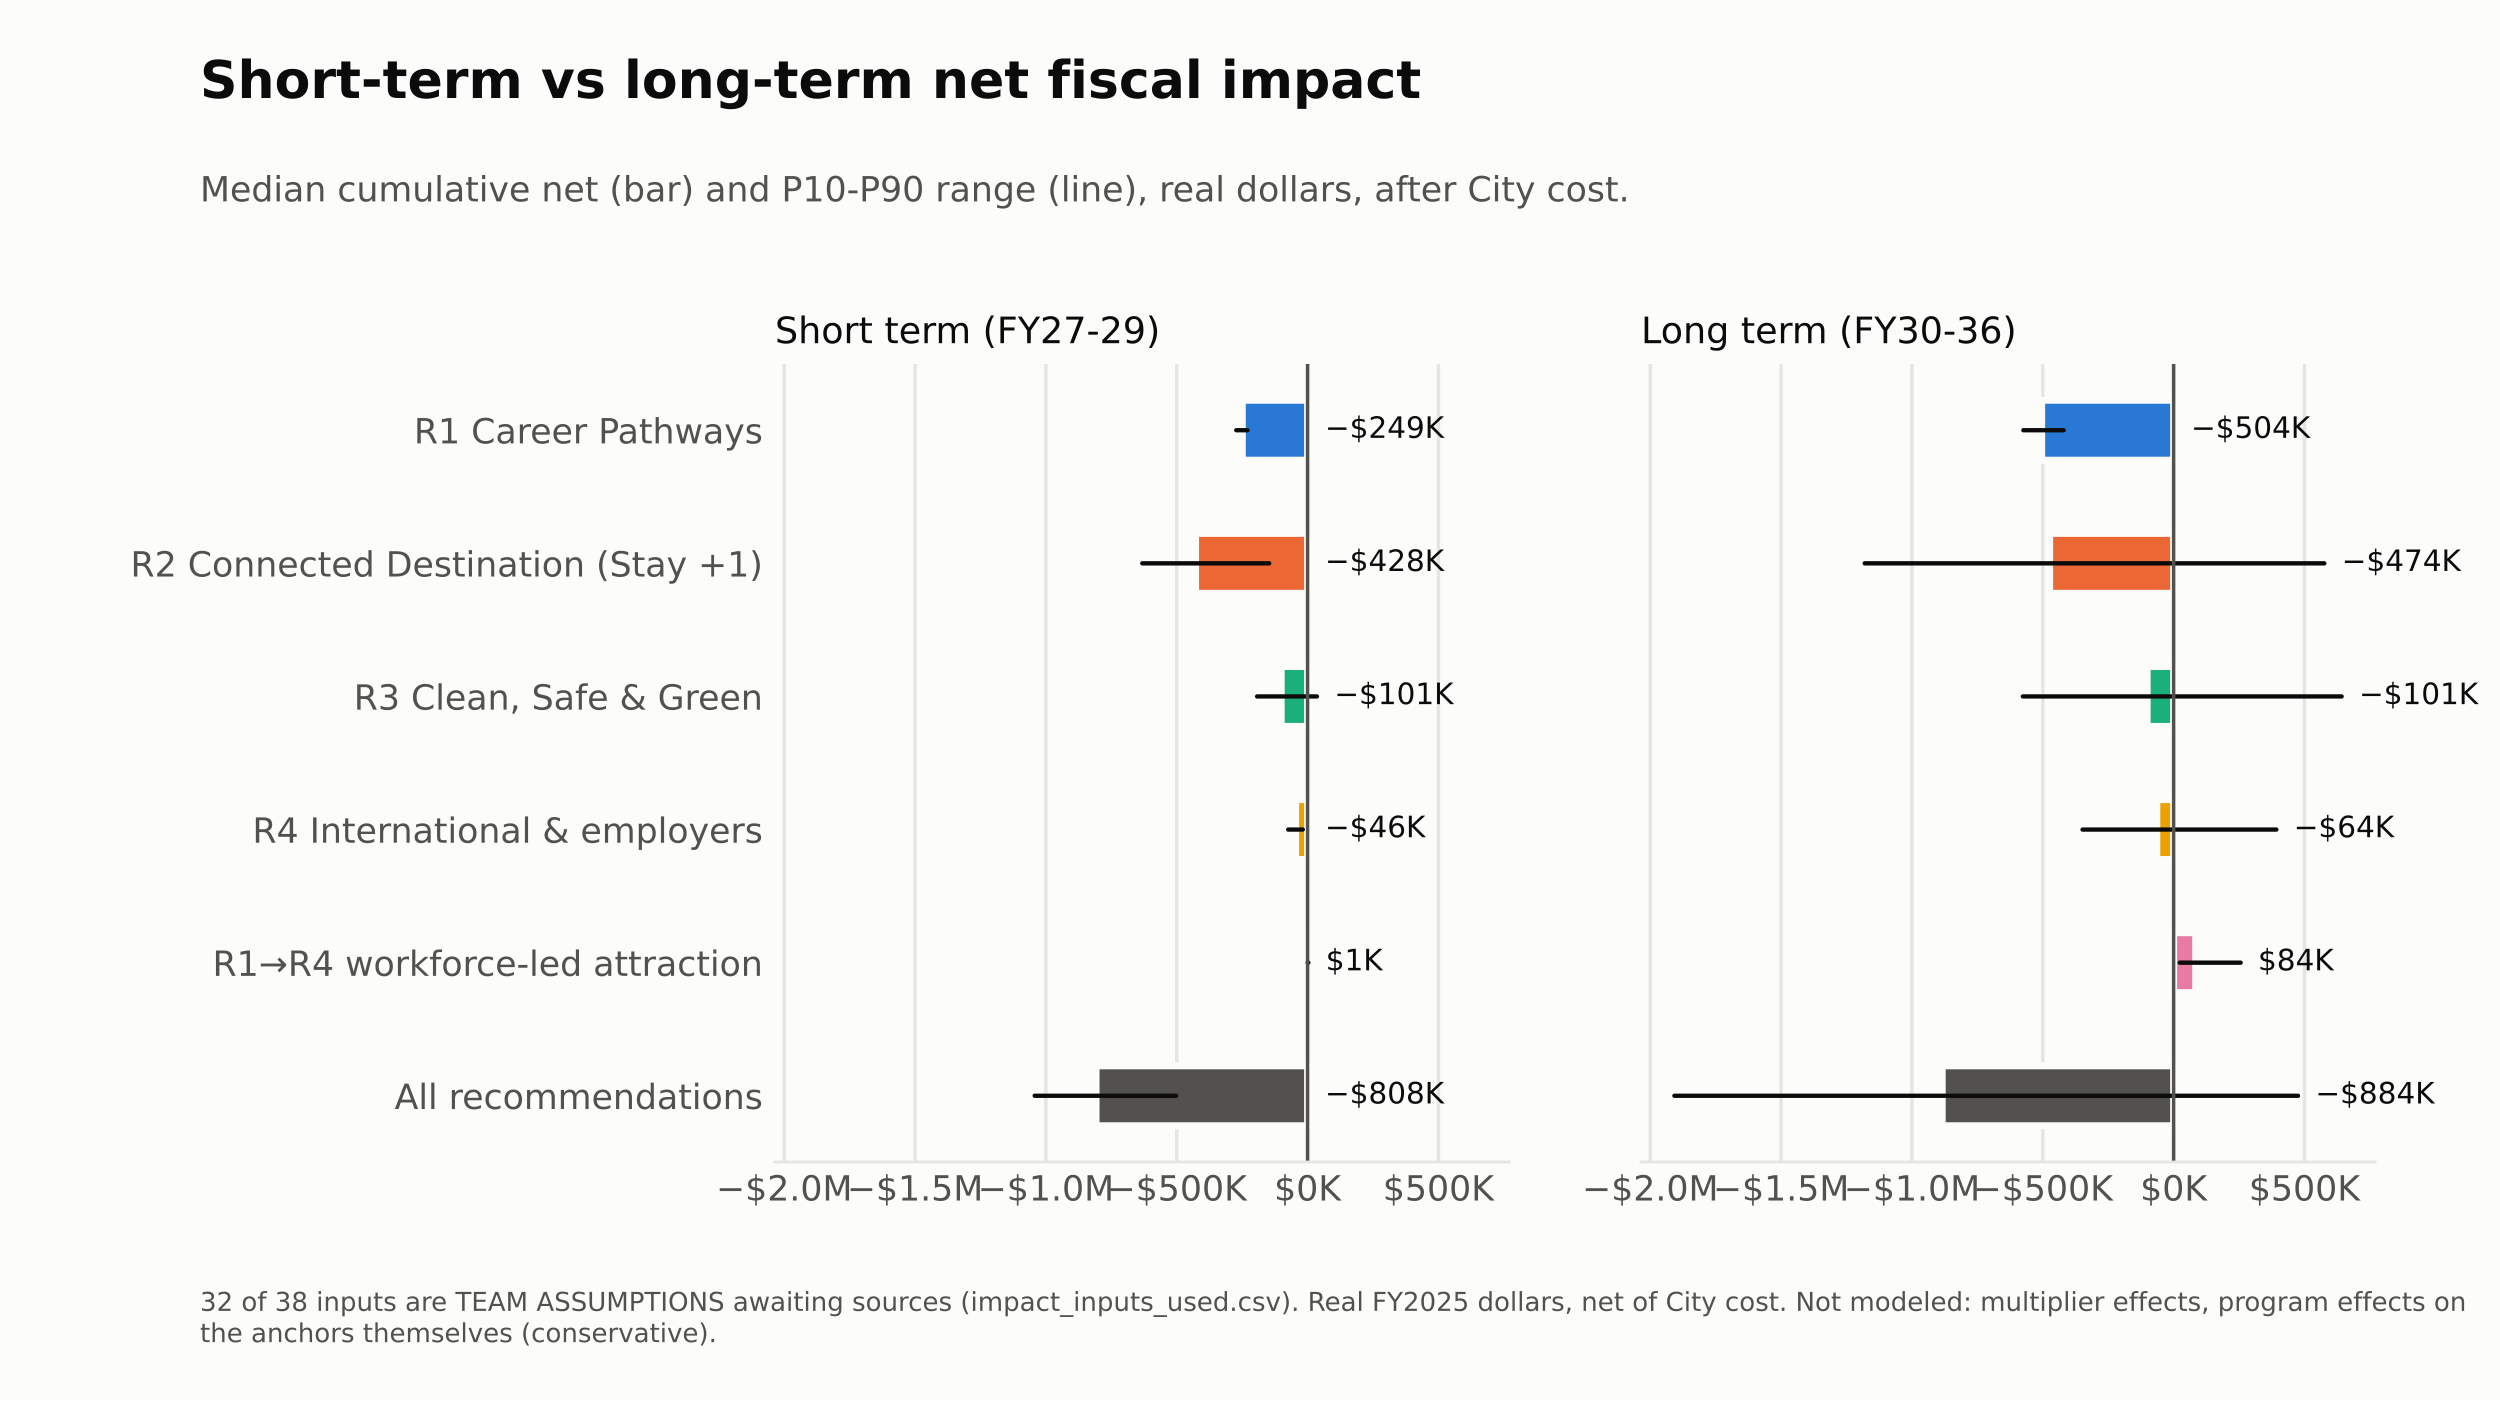
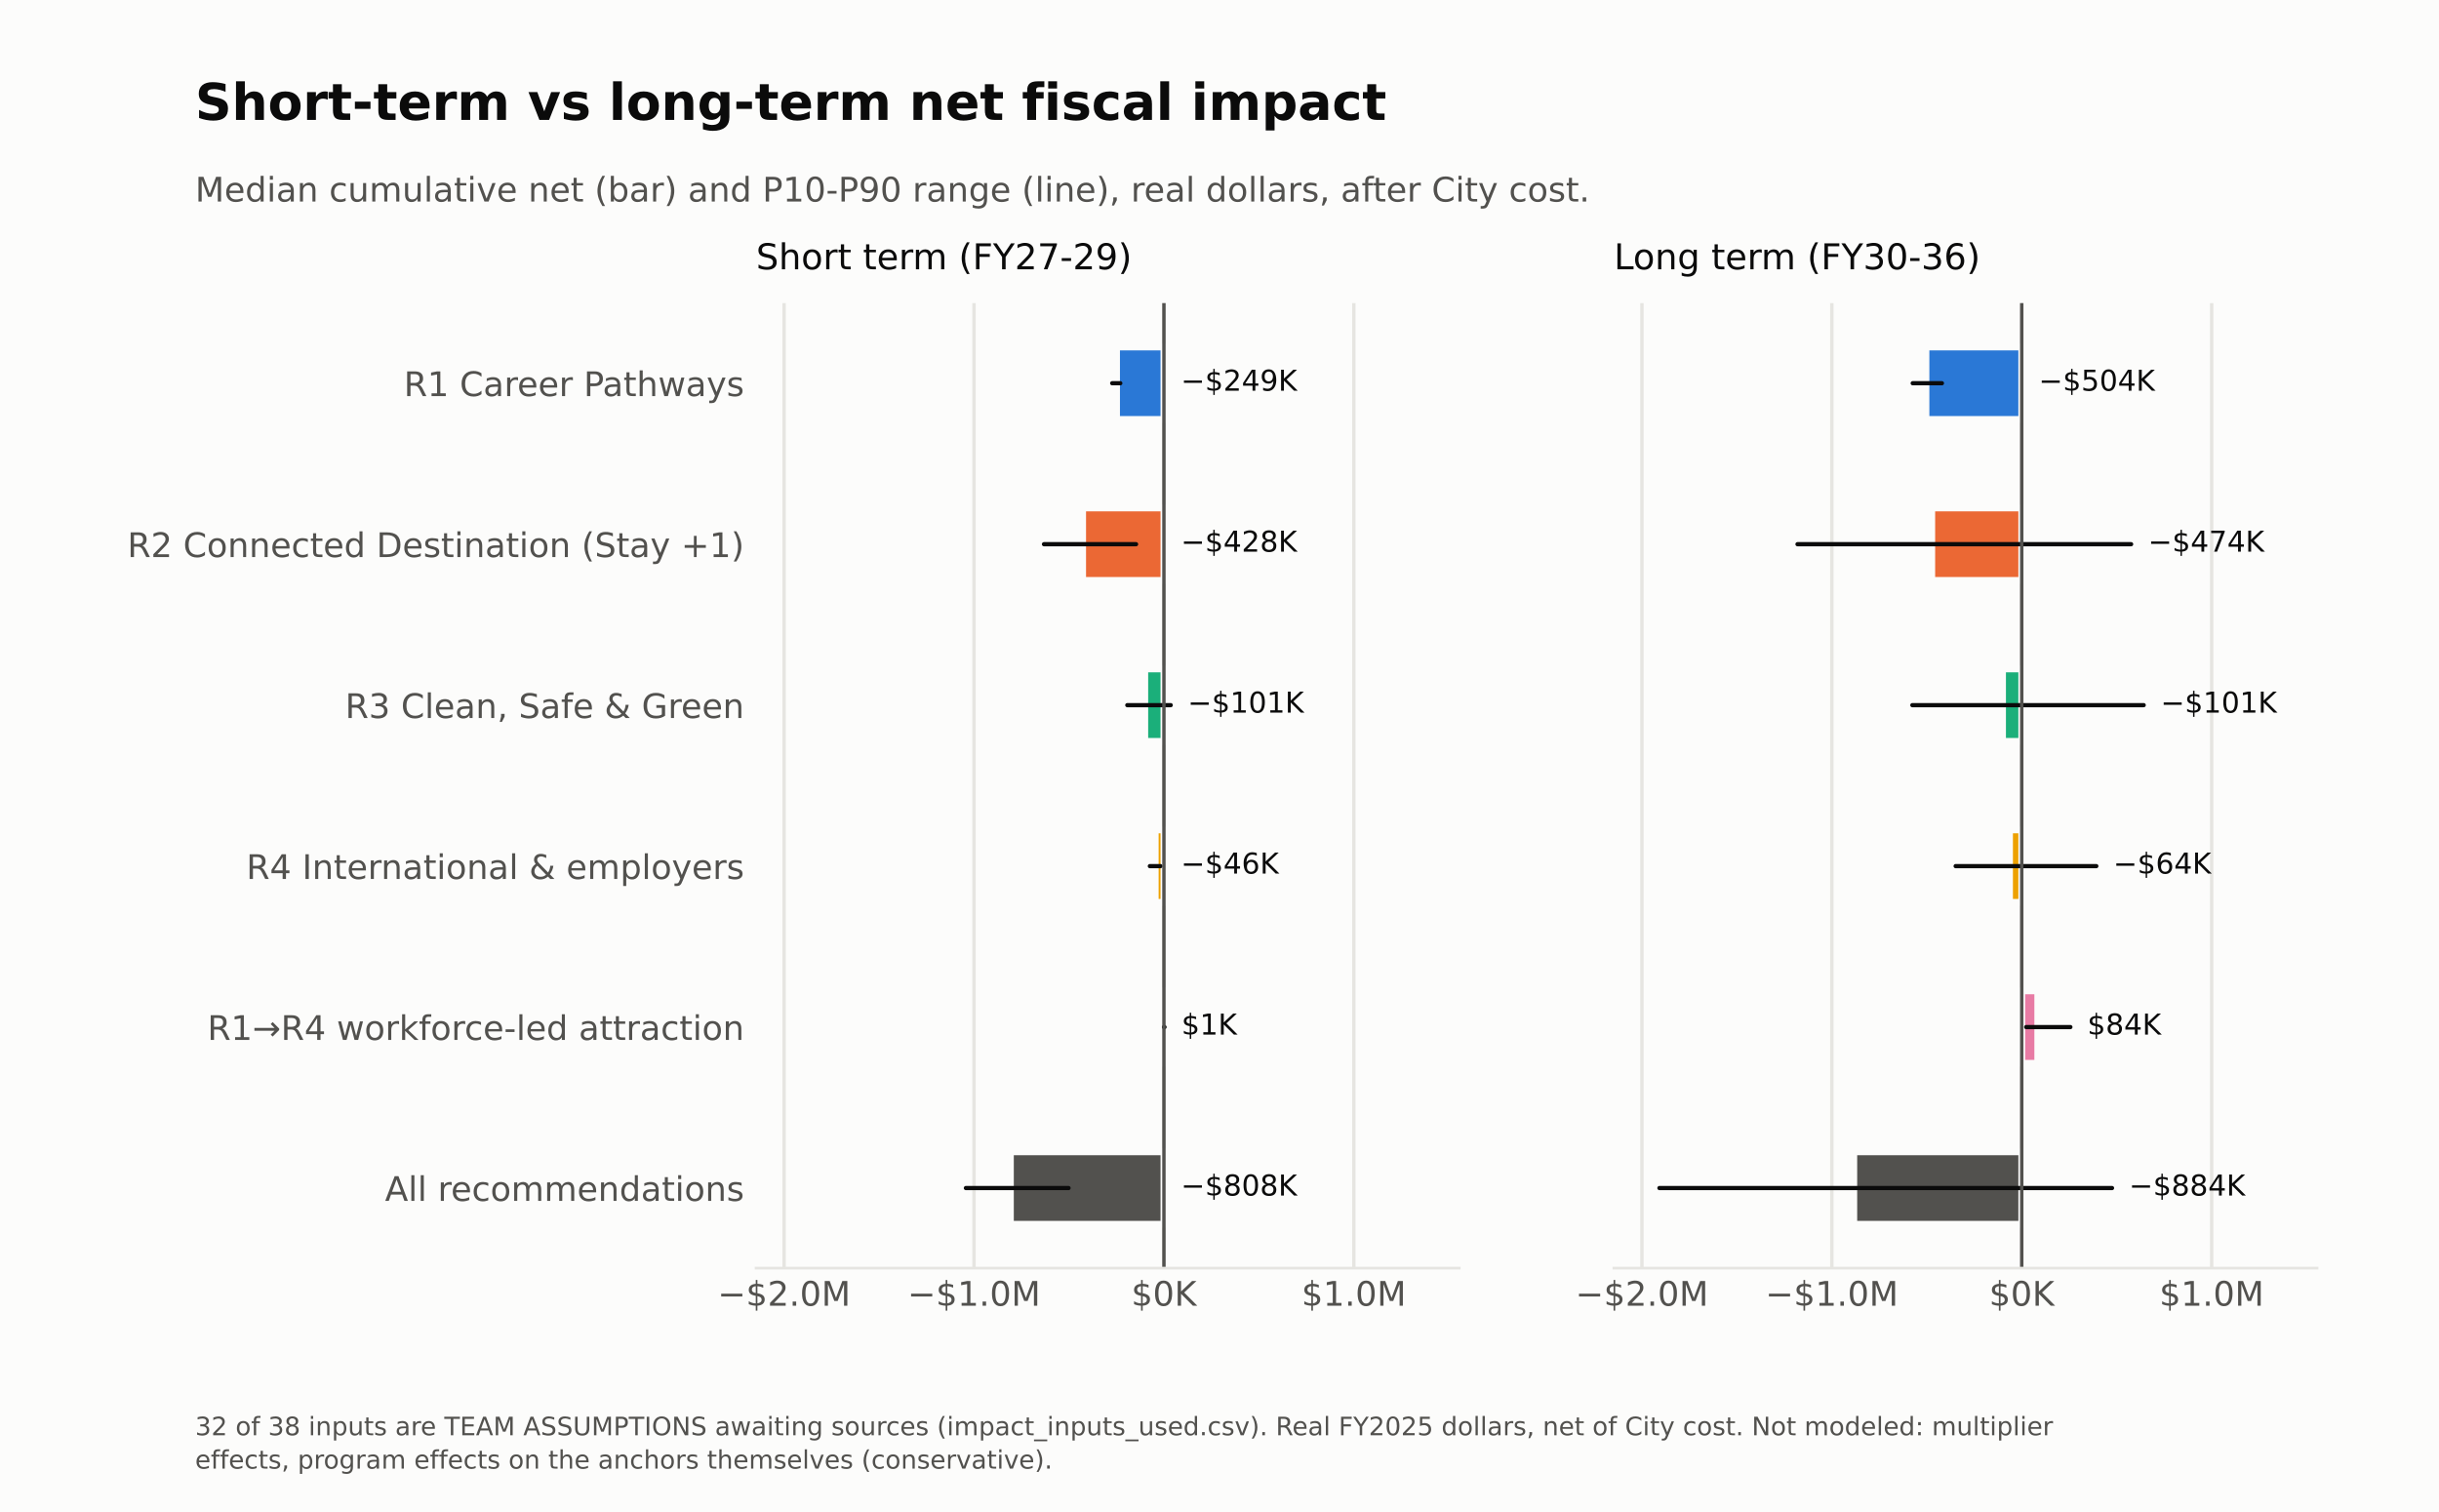
- <svg xmlns="http://www.w3.org/2000/svg" width="720pt" height="403.2pt" viewBox="0 0 720 403.2" version="1.1">
+ <svg xmlns="http://www.w3.org/2000/svg" width="720pt" height="446.4pt" viewBox="0 0 720 446.4" version="1.1">
  <defs>
    <style type="text/css">*{stroke-linejoin: round; stroke-linecap: butt}</style>
  </defs>
  <g id="figure_1">
    <g id="patch_1">
-       <path d="M 0 403.2 L 720 403.2 L 720 0 L 0 0 z " style="fill: #fcfcfb" />
+       <path d="M 0 446.4  L 720 446.4  L 720 0  L 0 0  z " style="fill: #fcfcfb" />
    </g>
    <g id="axes_1">
      <g id="patch_2">
-         <path d="M 223.2 334.656 L 434.576 334.656 L 434.576 104.832 L 223.2 104.832 z " style="fill: #fcfcfb" />
+         <path d="M 223.2 374.4  L 430.768 374.4  L 430.768 89.5  L 223.2 89.5  z " style="fill: #fcfcfb" />
      </g>
      <g id="matplotlib.axis_1">
        <g id="xtick_1">
          <g id="line2d_1">
-             <path d="M 225.858 334.656 L 225.858 104.832 " clip-path="url(#p3317be97ce)" style="fill: none; stroke: #e6e5e1; stroke-linecap: square" />
+             <path d="M 231.467 374.4  L 231.467 89.5  " clip-path="url(#p4c63c7de46)" style="fill: none; stroke: #e6e5e1; stroke-linecap: square" />
          </g>
          <g id="line2d_2" />
          <g id="text_1">
-             <text style="font-size: 10px; font-family: 'DejaVu Sans', 'Bitstream Vera Sans', 'Computer Modern Sans Serif', 'Lucida Grande', 'Verdana', 'Geneva', 'Lucid', 'Arial', 'Helvetica', 'Avant Garde', sans-serif; text-anchor: middle; fill: #52514e" x="225.858" y="345.754" transform="rotate(-0 225.858 345.7544)">−$2.0M</text>
+             <text style="font-size: 10px; font-family: 'DejaVu Sans', 'Bitstream Vera Sans', 'Computer Modern Sans Serif', 'Lucida Grande', 'Verdana', 'Geneva', 'Lucid', 'Arial', 'Helvetica', 'Avant Garde', sans-serif; text-anchor: middle; fill: #52514e" x="231.467" y="385.498" transform="rotate(-0 231.4673 385.4984)">−$2.0M</text>
          </g>
        </g>
        <g id="xtick_2">
          <g id="line2d_3">
-             <path d="M 263.539 334.656 L 263.539 104.832 " clip-path="url(#p3317be97ce)" style="fill: none; stroke: #e6e5e1; stroke-linecap: square" />
+             <path d="M 287.531 374.4  L 287.531 89.5  " clip-path="url(#p4c63c7de46)" style="fill: none; stroke: #e6e5e1; stroke-linecap: square" />
          </g>
          <g id="line2d_4" />
          <g id="text_2">
-             <text style="font-size: 10px; font-family: 'DejaVu Sans', 'Bitstream Vera Sans', 'Computer Modern Sans Serif', 'Lucida Grande', 'Verdana', 'Geneva', 'Lucid', 'Arial', 'Helvetica', 'Avant Garde', sans-serif; text-anchor: middle; fill: #52514e" x="263.539" y="345.754" transform="rotate(-0 263.539 345.7544)">−$1.5M</text>
+             <text style="font-size: 10px; font-family: 'DejaVu Sans', 'Bitstream Vera Sans', 'Computer Modern Sans Serif', 'Lucida Grande', 'Verdana', 'Geneva', 'Lucid', 'Arial', 'Helvetica', 'Avant Garde', sans-serif; text-anchor: middle; fill: #52514e" x="287.531" y="385.498" transform="rotate(-0 287.531 385.4984)">−$1.0M</text>
          </g>
        </g>
        <g id="xtick_3">
          <g id="line2d_5">
-             <path d="M 301.22 334.656 L 301.22 104.832 " clip-path="url(#p3317be97ce)" style="fill: none; stroke: #e6e5e1; stroke-linecap: square" />
+             <path d="M 343.595 374.4  L 343.595 89.5  " clip-path="url(#p4c63c7de46)" style="fill: none; stroke: #e6e5e1; stroke-linecap: square" />
          </g>
          <g id="line2d_6" />
          <g id="text_3">
-             <text style="font-size: 10px; font-family: 'DejaVu Sans', 'Bitstream Vera Sans', 'Computer Modern Sans Serif', 'Lucida Grande', 'Verdana', 'Geneva', 'Lucid', 'Arial', 'Helvetica', 'Avant Garde', sans-serif; text-anchor: middle; fill: #52514e" x="301.22" y="345.754" transform="rotate(-0 301.22 345.7544)">−$1.0M</text>
+             <text style="font-size: 10px; font-family: 'DejaVu Sans', 'Bitstream Vera Sans', 'Computer Modern Sans Serif', 'Lucida Grande', 'Verdana', 'Geneva', 'Lucid', 'Arial', 'Helvetica', 'Avant Garde', sans-serif; text-anchor: middle; fill: #52514e" x="343.595" y="385.498" transform="rotate(-0 343.5947 385.4984)">$0K</text>
          </g>
        </g>
        <g id="xtick_4">
          <g id="line2d_7">
-             <path d="M 338.901 334.656 L 338.901 104.832 " clip-path="url(#p3317be97ce)" style="fill: none; stroke: #e6e5e1; stroke-linecap: square" />
+             <path d="M 399.658 374.4  L 399.658 89.5  " clip-path="url(#p4c63c7de46)" style="fill: none; stroke: #e6e5e1; stroke-linecap: square" />
          </g>
          <g id="line2d_8" />
          <g id="text_4">
-             <text style="font-size: 10px; font-family: 'DejaVu Sans', 'Bitstream Vera Sans', 'Computer Modern Sans Serif', 'Lucida Grande', 'Verdana', 'Geneva', 'Lucid', 'Arial', 'Helvetica', 'Avant Garde', sans-serif; text-anchor: middle; fill: #52514e" x="338.901" y="345.754" transform="rotate(-0 338.9009 345.7544)">−$500K</text>
-           </g>
-         </g>
-         <g id="xtick_5">
-           <g id="line2d_9">
-             <path d="M 376.582 334.656 L 376.582 104.832 " clip-path="url(#p3317be97ce)" style="fill: none; stroke: #e6e5e1; stroke-linecap: square" />
-           </g>
-           <g id="line2d_10" />
-           <g id="text_5">
-             <text style="font-size: 10px; font-family: 'DejaVu Sans', 'Bitstream Vera Sans', 'Computer Modern Sans Serif', 'Lucida Grande', 'Verdana', 'Geneva', 'Lucid', 'Arial', 'Helvetica', 'Avant Garde', sans-serif; text-anchor: middle; fill: #52514e" x="376.582" y="345.754" transform="rotate(-0 376.5819 345.7544)">$0K</text>
-           </g>
-         </g>
-         <g id="xtick_6">
-           <g id="line2d_11">
-             <path d="M 414.263 334.656 L 414.263 104.832 " clip-path="url(#p3317be97ce)" style="fill: none; stroke: #e6e5e1; stroke-linecap: square" />
-           </g>
-           <g id="line2d_12" />
-           <g id="text_6">
-             <text style="font-size: 10px; font-family: 'DejaVu Sans', 'Bitstream Vera Sans', 'Computer Modern Sans Serif', 'Lucida Grande', 'Verdana', 'Geneva', 'Lucid', 'Arial', 'Helvetica', 'Avant Garde', sans-serif; text-anchor: middle; fill: #52514e" x="414.263" y="345.754" transform="rotate(-0 414.2628 345.7544)">$500K</text>
+             <text style="font-size: 10px; font-family: 'DejaVu Sans', 'Bitstream Vera Sans', 'Computer Modern Sans Serif', 'Lucida Grande', 'Verdana', 'Geneva', 'Lucid', 'Arial', 'Helvetica', 'Avant Garde', sans-serif; text-anchor: middle; fill: #52514e" x="399.658" y="385.498" transform="rotate(-0 399.6583 385.4984)">$1.0M</text>
          </g>
        </g>
      </g>
      <g id="matplotlib.axis_2">
        <g id="ytick_1">
+           <g id="line2d_9" />
+           <g id="text_5">
+             <text style="font-size: 10px; font-family: 'DejaVu Sans', 'Bitstream Vera Sans', 'Computer Modern Sans Serif', 'Lucida Grande', 'Verdana', 'Geneva', 'Lucid', 'Arial', 'Helvetica', 'Avant Garde', sans-serif; text-anchor: end; fill: #52514e" x="219.7" y="116.942" transform="rotate(-0 219.7 116.9419)">R1 Career Pathways</text>
+           </g>
+         </g>
+         <g id="ytick_2">
+           <g id="line2d_10" />
+           <g id="text_6">
+             <text style="font-size: 10px; font-family: 'DejaVu Sans', 'Bitstream Vera Sans', 'Computer Modern Sans Serif', 'Lucida Grande', 'Verdana', 'Geneva', 'Lucid', 'Arial', 'Helvetica', 'Avant Garde', sans-serif; text-anchor: end; fill: #52514e" x="219.7" y="164.465" transform="rotate(-0 219.7 164.4648)">R2 Connected Destination (Stay +1)</text>
+           </g>
+         </g>
+         <g id="ytick_3">
+           <g id="line2d_11" />
+           <g id="text_7">
+             <text style="font-size: 10px; font-family: 'DejaVu Sans', 'Bitstream Vera Sans', 'Computer Modern Sans Serif', 'Lucida Grande', 'Verdana', 'Geneva', 'Lucid', 'Arial', 'Helvetica', 'Avant Garde', sans-serif; text-anchor: end; fill: #52514e" x="219.7" y="211.988" transform="rotate(-0 219.7 211.9878)">R3 Clean, Safe &amp; Green</text>
+           </g>
+         </g>
+         <g id="ytick_4">
+           <g id="line2d_12" />
+           <g id="text_8">
+             <text style="font-size: 10px; font-family: 'DejaVu Sans', 'Bitstream Vera Sans', 'Computer Modern Sans Serif', 'Lucida Grande', 'Verdana', 'Geneva', 'Lucid', 'Arial', 'Helvetica', 'Avant Garde', sans-serif; text-anchor: end; fill: #52514e" x="219.7" y="259.511" transform="rotate(-0 219.7 259.5107)">R4 International &amp; employers</text>
+           </g>
+         </g>
+         <g id="ytick_5">
          <g id="line2d_13" />
-           <g id="text_7">
-             <text style="font-size: 10px; font-family: 'DejaVu Sans', 'Bitstream Vera Sans', 'Computer Modern Sans Serif', 'Lucida Grande', 'Verdana', 'Geneva', 'Lucid', 'Arial', 'Helvetica', 'Avant Garde', sans-serif; text-anchor: end; fill: #52514e" x="219.7" y="127.703" transform="rotate(-0 219.7 127.7034)">R1 Career Pathways</text>
-           </g>
-         </g>
-         <g id="ytick_2">
+           <g id="text_9">
+             <text style="font-size: 10px; font-family: 'DejaVu Sans', 'Bitstream Vera Sans', 'Computer Modern Sans Serif', 'Lucida Grande', 'Verdana', 'Geneva', 'Lucid', 'Arial', 'Helvetica', 'Avant Garde', sans-serif; text-anchor: end; fill: #52514e" x="219.7" y="307.034" transform="rotate(-0 219.7 307.0336)">R1→R4 workforce-led attraction</text>
+           </g>
+         </g>
+         <g id="ytick_6">
          <g id="line2d_14" />
-           <g id="text_8">
-             <text style="font-size: 10px; font-family: 'DejaVu Sans', 'Bitstream Vera Sans', 'Computer Modern Sans Serif', 'Lucida Grande', 'Verdana', 'Geneva', 'Lucid', 'Arial', 'Helvetica', 'Avant Garde', sans-serif; text-anchor: end; fill: #52514e" x="219.7" y="166.039" transform="rotate(-0 219.7 166.0393)">R2 Connected Destination (Stay +1)</text>
-           </g>
-         </g>
-         <g id="ytick_3">
-           <g id="line2d_15" />
-           <g id="text_9">
-             <text style="font-size: 10px; font-family: 'DejaVu Sans', 'Bitstream Vera Sans', 'Computer Modern Sans Serif', 'Lucida Grande', 'Verdana', 'Geneva', 'Lucid', 'Arial', 'Helvetica', 'Avant Garde', sans-serif; text-anchor: end; fill: #52514e" x="219.7" y="204.375" transform="rotate(-0 219.7 204.3752)">R3 Clean, Safe &amp; Green</text>
-           </g>
-         </g>
-         <g id="ytick_4">
-           <g id="line2d_16" />
          <g id="text_10">
-             <text style="font-size: 10px; font-family: 'DejaVu Sans', 'Bitstream Vera Sans', 'Computer Modern Sans Serif', 'Lucida Grande', 'Verdana', 'Geneva', 'Lucid', 'Arial', 'Helvetica', 'Avant Garde', sans-serif; text-anchor: end; fill: #52514e" x="219.7" y="242.711" transform="rotate(-0 219.7 242.7112)">R4 International &amp; employers</text>
-           </g>
-         </g>
-         <g id="ytick_5">
-           <g id="line2d_17" />
-           <g id="text_11">
-             <text style="font-size: 10px; font-family: 'DejaVu Sans', 'Bitstream Vera Sans', 'Computer Modern Sans Serif', 'Lucida Grande', 'Verdana', 'Geneva', 'Lucid', 'Arial', 'Helvetica', 'Avant Garde', sans-serif; text-anchor: end; fill: #52514e" x="219.7" y="281.047" transform="rotate(-0 219.7 281.0471)">R1→R4 workforce-led attraction</text>
-           </g>
-         </g>
-         <g id="ytick_6">
-           <g id="line2d_18" />
-           <g id="text_12">
-             <text style="font-size: 10px; font-family: 'DejaVu Sans', 'Bitstream Vera Sans', 'Computer Modern Sans Serif', 'Lucida Grande', 'Verdana', 'Geneva', 'Lucid', 'Arial', 'Helvetica', 'Avant Garde', sans-serif; text-anchor: end; fill: #52514e" x="219.7" y="319.383" transform="rotate(-0 219.7 319.3831)">All recommendations</text>
+             <text style="font-size: 10px; font-family: 'DejaVu Sans', 'Bitstream Vera Sans', 'Computer Modern Sans Serif', 'Lucida Grande', 'Verdana', 'Geneva', 'Lucid', 'Arial', 'Helvetica', 'Avant Garde', sans-serif; text-anchor: end; fill: #52514e" x="219.7" y="354.557" transform="rotate(-0 219.7 354.5566)">All recommendations</text>
          </g>
        </g>
      </g>
      <g id="patch_3">
-         <path d="M 376.582 132.53 L 357.785 132.53 L 357.785 115.279 L 376.582 115.279 z " clip-path="url(#p3317be97ce)" style="fill: #2a78d6; stroke: #fcfcfb; stroke-width: 2; stroke-linejoin: miter" />
+         <path d="M 343.595 123.835  L 329.612 123.835  L 329.612 102.45  L 343.595 102.45  z " clip-path="url(#p4c63c7de46)" style="fill: #2a78d6; stroke: #fcfcfb; stroke-width: 2; stroke-linejoin: miter" />
      </g>
      <g id="patch_4">
-         <path d="M 376.582 170.866 L 344.328 170.866 L 344.328 153.614 L 376.582 153.614 z " clip-path="url(#p3317be97ce)" style="fill: #eb6834; stroke: #fcfcfb; stroke-width: 2; stroke-linejoin: miter" />
+         <path d="M 343.595 171.358  L 319.6 171.358  L 319.6 149.973  L 343.595 149.973  z " clip-path="url(#p4c63c7de46)" style="fill: #eb6834; stroke: #fcfcfb; stroke-width: 2; stroke-linejoin: miter" />
      </g>
      <g id="patch_5">
-         <path d="M 376.582 209.202 L 368.985 209.202 L 368.985 191.95 L 376.582 191.95 z " clip-path="url(#p3317be97ce)" style="fill: #1baf7a; stroke: #fcfcfb; stroke-width: 2; stroke-linejoin: miter" />
+         <path d="M 343.595 218.881  L 337.943 218.881  L 337.943 197.496  L 343.595 197.496  z " clip-path="url(#p4c63c7de46)" style="fill: #1baf7a; stroke: #fcfcfb; stroke-width: 2; stroke-linejoin: miter" />
      </g>
      <g id="patch_6">
-         <path d="M 376.582 247.538 L 373.136 247.538 L 373.136 230.286 L 376.582 230.286 z " clip-path="url(#p3317be97ce)" style="fill: #eda100; stroke: #fcfcfb; stroke-width: 2; stroke-linejoin: miter" />
+         <path d="M 343.595 266.404  L 341.031 266.404  L 341.031 245.019  L 343.595 245.019  z " clip-path="url(#p4c63c7de46)" style="fill: #eda100; stroke: #fcfcfb; stroke-width: 2; stroke-linejoin: miter" />
      </g>
      <g id="patch_7">
-         <path d="M 376.582 285.874 L 376.659 285.874 L 376.659 268.622 L 376.582 268.622 z " clip-path="url(#p3317be97ce)" style="fill: #e87ba4; stroke: #fcfcfb; stroke-width: 2; stroke-linejoin: miter" />
+         <path d="M 343.595 313.927  L 343.652 313.927  L 343.652 292.542  L 343.595 292.542  z " clip-path="url(#p4c63c7de46)" style="fill: #e87ba4; stroke: #fcfcfb; stroke-width: 2; stroke-linejoin: miter" />
      </g>
      <g id="patch_8">
-         <path d="M 376.582 324.209 L 315.666 324.209 L 315.666 306.958 L 376.582 306.958 z " clip-path="url(#p3317be97ce)" style="fill: #52514e; stroke: #fcfcfb; stroke-width: 2; stroke-linejoin: miter" />
+         <path d="M 343.595 361.45  L 298.277 361.45  L 298.277 340.065  L 343.595 340.065  z " clip-path="url(#p4c63c7de46)" style="fill: #52514e; stroke: #fcfcfb; stroke-width: 2; stroke-linejoin: miter" />
+       </g>
+       <g id="line2d_15">
+         <path d="M 328.321 113.143  L 330.716 113.143  " clip-path="url(#p4c63c7de46)" style="fill: none; stroke: #0b0b0b; stroke-width: 1.25; stroke-linecap: round" />
+       </g>
+       <g id="line2d_16">
+         <path d="M 308.186 160.666  L 335.368 160.666  " clip-path="url(#p4c63c7de46)" style="fill: none; stroke: #0b0b0b; stroke-width: 1.25; stroke-linecap: round" />
+       </g>
+       <g id="line2d_17">
+         <path d="M 332.783 208.189  L 345.602 208.189  " clip-path="url(#p4c63c7de46)" style="fill: none; stroke: #0b0b0b; stroke-width: 1.25; stroke-linecap: round" />
+       </g>
+       <g id="line2d_18">
+         <path d="M 339.442 255.711  L 342.571 255.711  " clip-path="url(#p4c63c7de46)" style="fill: none; stroke: #0b0b0b; stroke-width: 1.25; stroke-linecap: round" />
      </g>
      <g id="line2d_19">
-         <path d="M 356.05 123.904 L 359.27 123.904 " clip-path="url(#p3317be97ce)" style="fill: none; stroke: #0b0b0b; stroke-width: 1.25; stroke-linecap: round" />
+         <path d="M 343.611 303.234  L 343.77 303.234  " clip-path="url(#p4c63c7de46)" style="fill: none; stroke: #0b0b0b; stroke-width: 1.25; stroke-linecap: round" />
      </g>
      <g id="line2d_20">
-         <path d="M 328.985 162.24 L 365.523 162.24 " clip-path="url(#p3317be97ce)" style="fill: none; stroke: #0b0b0b; stroke-width: 1.25; stroke-linecap: round" />
+         <path d="M 285.135 350.757  L 315.434 350.757  " clip-path="url(#p4c63c7de46)" style="fill: none; stroke: #0b0b0b; stroke-width: 1.25; stroke-linecap: round" />
      </g>
      <g id="line2d_21">
-         <path d="M 362.049 200.576 L 379.28 200.576 " clip-path="url(#p3317be97ce)" style="fill: none; stroke: #0b0b0b; stroke-width: 1.25; stroke-linecap: round" />
-       </g>
-       <g id="line2d_22">
-         <path d="M 370.999 238.912 L 375.205 238.912 " clip-path="url(#p3317be97ce)" style="fill: none; stroke: #0b0b0b; stroke-width: 1.25; stroke-linecap: round" />
-       </g>
-       <g id="line2d_23">
-         <path d="M 376.603 277.248 L 376.817 277.248 " clip-path="url(#p3317be97ce)" style="fill: none; stroke: #0b0b0b; stroke-width: 1.25; stroke-linecap: round" />
-       </g>
-       <g id="line2d_24">
-         <path d="M 297.999 315.584 L 338.728 315.584 " clip-path="url(#p3317be97ce)" style="fill: none; stroke: #0b0b0b; stroke-width: 1.25; stroke-linecap: round" />
-       </g>
-       <g id="line2d_25">
-         <path d="M 376.582 334.656 L 376.582 104.832 " clip-path="url(#p3317be97ce)" style="fill: none; stroke: #52514e; stroke-linecap: square" />
+         <path d="M 343.595 374.4  L 343.595 89.5  " clip-path="url(#p4c63c7de46)" style="fill: none; stroke: #52514e; stroke-linecap: square" />
      </g>
      <g id="patch_9">
-         <path d="M 223.2 334.656 L 434.576 334.656 " style="fill: none; stroke: #e6e5e1; stroke-width: 0.8; stroke-linejoin: miter; stroke-linecap: square" />
+         <path d="M 223.2 374.4  L 430.768 374.4  " style="fill: none; stroke: #e6e5e1; stroke-width: 0.8; stroke-linejoin: miter; stroke-linecap: square" />
+       </g>
+       <g id="text_11">
+         <text style="font-size: 8.5px; font-family: 'DejaVu Sans', 'Bitstream Vera Sans', 'Computer Modern Sans Serif', 'Lucida Grande', 'Verdana', 'Geneva', 'Lucid', 'Arial', 'Helvetica', 'Avant Garde', sans-serif; text-anchor: start; fill: #0b0b0b" x="348.595" y="115.351" transform="rotate(-0 348.5947 115.351)">−$249K</text>
+       </g>
+       <g id="text_12">
+         <text style="font-size: 8.5px; font-family: 'DejaVu Sans', 'Bitstream Vera Sans', 'Computer Modern Sans Serif', 'Lucida Grande', 'Verdana', 'Geneva', 'Lucid', 'Arial', 'Helvetica', 'Avant Garde', sans-serif; text-anchor: start; fill: #0b0b0b" x="348.595" y="162.874" transform="rotate(-0 348.5947 162.8739)">−$428K</text>
      </g>
      <g id="text_13">
-         <text style="font-size: 8.5px; font-family: 'DejaVu Sans', 'Bitstream Vera Sans', 'Computer Modern Sans Serif', 'Lucida Grande', 'Verdana', 'Geneva', 'Lucid', 'Arial', 'Helvetica', 'Avant Garde', sans-serif; text-anchor: start; fill: #0b0b0b" x="381.582" y="126.112" transform="rotate(-0 381.5819 126.1125)">−$249K</text>
+         <text style="font-size: 8.5px; font-family: 'DejaVu Sans', 'Bitstream Vera Sans', 'Computer Modern Sans Serif', 'Lucida Grande', 'Verdana', 'Geneva', 'Lucid', 'Arial', 'Helvetica', 'Avant Garde', sans-serif; text-anchor: start; fill: #0b0b0b" x="350.602" y="210.397" transform="rotate(-0 350.6016 210.3969)">−$101K</text>
      </g>
      <g id="text_14">
-         <text style="font-size: 8.5px; font-family: 'DejaVu Sans', 'Bitstream Vera Sans', 'Computer Modern Sans Serif', 'Lucida Grande', 'Verdana', 'Geneva', 'Lucid', 'Arial', 'Helvetica', 'Avant Garde', sans-serif; text-anchor: start; fill: #0b0b0b" x="381.582" y="164.448" transform="rotate(-0 381.5819 164.4484)">−$428K</text>
+         <text style="font-size: 8.5px; font-family: 'DejaVu Sans', 'Bitstream Vera Sans', 'Computer Modern Sans Serif', 'Lucida Grande', 'Verdana', 'Geneva', 'Lucid', 'Arial', 'Helvetica', 'Avant Garde', sans-serif; text-anchor: start; fill: #0b0b0b" x="348.595" y="257.92" transform="rotate(-0 348.5947 257.9198)">−$46K</text>
      </g>
      <g id="text_15">
-         <text style="font-size: 8.5px; font-family: 'DejaVu Sans', 'Bitstream Vera Sans', 'Computer Modern Sans Serif', 'Lucida Grande', 'Verdana', 'Geneva', 'Lucid', 'Arial', 'Helvetica', 'Avant Garde', sans-serif; text-anchor: start; fill: #0b0b0b" x="384.28" y="202.784" transform="rotate(-0 384.2797 202.7844)">−$101K</text>
+         <text style="font-size: 8.5px; font-family: 'DejaVu Sans', 'Bitstream Vera Sans', 'Computer Modern Sans Serif', 'Lucida Grande', 'Verdana', 'Geneva', 'Lucid', 'Arial', 'Helvetica', 'Avant Garde', sans-serif; text-anchor: start; fill: #0b0b0b" x="348.77" y="305.443" transform="rotate(-0 348.7697 305.4427)">$1K</text>
      </g>
      <g id="text_16">
-         <text style="font-size: 8.5px; font-family: 'DejaVu Sans', 'Bitstream Vera Sans', 'Computer Modern Sans Serif', 'Lucida Grande', 'Verdana', 'Geneva', 'Lucid', 'Arial', 'Helvetica', 'Avant Garde', sans-serif; text-anchor: start; fill: #0b0b0b" x="381.582" y="241.12" transform="rotate(-0 381.5819 241.1203)">−$46K</text>
+         <text style="font-size: 8.5px; font-family: 'DejaVu Sans', 'Bitstream Vera Sans', 'Computer Modern Sans Serif', 'Lucida Grande', 'Verdana', 'Geneva', 'Lucid', 'Arial', 'Helvetica', 'Avant Garde', sans-serif; text-anchor: start; fill: #0b0b0b" x="348.595" y="352.966" transform="rotate(-0 348.5947 352.9657)">−$808K</text>
      </g>
      <g id="text_17">
-         <text style="font-size: 8.5px; font-family: 'DejaVu Sans', 'Bitstream Vera Sans', 'Computer Modern Sans Serif', 'Lucida Grande', 'Verdana', 'Geneva', 'Lucid', 'Arial', 'Helvetica', 'Avant Garde', sans-serif; text-anchor: start; fill: #0b0b0b" x="381.817" y="279.456" transform="rotate(-0 381.8171 279.4563)">$1K</text>
-       </g>
-       <g id="text_18">
-         <text style="font-size: 8.5px; font-family: 'DejaVu Sans', 'Bitstream Vera Sans', 'Computer Modern Sans Serif', 'Lucida Grande', 'Verdana', 'Geneva', 'Lucid', 'Arial', 'Helvetica', 'Avant Garde', sans-serif; text-anchor: start; fill: #0b0b0b" x="381.582" y="317.792" transform="rotate(-0 381.5819 317.7922)">−$808K</text>
-       </g>
-       <g id="text_19">
-         <text style="font-size: 10.5px; font-family: 'DejaVu Sans', 'Bitstream Vera Sans', 'Computer Modern Sans Serif', 'Lucida Grande', 'Verdana', 'Geneva', 'Lucid', 'Arial', 'Helvetica', 'Avant Garde', sans-serif; text-anchor: start; fill: #0b0b0b" x="223.2" y="98.832" transform="rotate(-0 223.2 98.832)">Short term (FY27-29)</text>
+         <text style="font-size: 10.5px; font-family: 'DejaVu Sans', 'Bitstream Vera Sans', 'Computer Modern Sans Serif', 'Lucida Grande', 'Verdana', 'Geneva', 'Lucid', 'Arial', 'Helvetica', 'Avant Garde', sans-serif; text-anchor: start; fill: #0b0b0b" x="223.2" y="79.5" transform="rotate(-0 223.2 79.5)">Short term (FY27-29)</text>
      </g>
    </g>
    <g id="axes_2">
      <g id="patch_10">
-         <path d="M 472.624 334.656 L 684 334.656 L 684 104.832 L 472.624 104.832 z " style="fill: #fcfcfb" />
+         <path d="M 476.432 374.4  L 684 374.4  L 684 89.5  L 476.432 89.5  z " style="fill: #fcfcfb" />
      </g>
      <g id="matplotlib.axis_3">
+         <g id="xtick_5">
+           <g id="line2d_22">
+             <path d="M 484.7 374.4  L 484.7 89.5  " clip-path="url(#pfe5edb9564)" style="fill: none; stroke: #e6e5e1; stroke-linecap: square" />
+           </g>
+           <g id="line2d_23" />
+           <g id="text_18">
+             <text style="font-size: 10px; font-family: 'DejaVu Sans', 'Bitstream Vera Sans', 'Computer Modern Sans Serif', 'Lucida Grande', 'Verdana', 'Geneva', 'Lucid', 'Arial', 'Helvetica', 'Avant Garde', sans-serif; text-anchor: middle; fill: #52514e" x="484.7" y="385.498" transform="rotate(-0 484.6997 385.4984)">−$2.0M</text>
+           </g>
+         </g>
+         <g id="xtick_6">
+           <g id="line2d_24">
+             <path d="M 540.763 374.4  L 540.763 89.5  " clip-path="url(#pfe5edb9564)" style="fill: none; stroke: #e6e5e1; stroke-linecap: square" />
+           </g>
+           <g id="line2d_25" />
+           <g id="text_19">
+             <text style="font-size: 10px; font-family: 'DejaVu Sans', 'Bitstream Vera Sans', 'Computer Modern Sans Serif', 'Lucida Grande', 'Verdana', 'Geneva', 'Lucid', 'Arial', 'Helvetica', 'Avant Garde', sans-serif; text-anchor: middle; fill: #52514e" x="540.763" y="385.498" transform="rotate(-0 540.7634 385.4984)">−$1.0M</text>
+           </g>
+         </g>
        <g id="xtick_7">
          <g id="line2d_26">
-             <path d="M 475.282 334.656 L 475.282 104.832 " clip-path="url(#p8f0d6ef031)" style="fill: none; stroke: #e6e5e1; stroke-linecap: square" />
+             <path d="M 596.827 374.4  L 596.827 89.5  " clip-path="url(#pfe5edb9564)" style="fill: none; stroke: #e6e5e1; stroke-linecap: square" />
          </g>
          <g id="line2d_27" />
          <g id="text_20">
-             <text style="font-size: 10px; font-family: 'DejaVu Sans', 'Bitstream Vera Sans', 'Computer Modern Sans Serif', 'Lucida Grande', 'Verdana', 'Geneva', 'Lucid', 'Arial', 'Helvetica', 'Avant Garde', sans-serif; text-anchor: middle; fill: #52514e" x="475.282" y="345.754" transform="rotate(-0 475.2819 345.7544)">−$2.0M</text>
+             <text style="font-size: 10px; font-family: 'DejaVu Sans', 'Bitstream Vera Sans', 'Computer Modern Sans Serif', 'Lucida Grande', 'Verdana', 'Geneva', 'Lucid', 'Arial', 'Helvetica', 'Avant Garde', sans-serif; text-anchor: middle; fill: #52514e" x="596.827" y="385.498" transform="rotate(-0 596.8271 385.4984)">$0K</text>
          </g>
        </g>
        <g id="xtick_8">
          <g id="line2d_28">
-             <path d="M 512.963 334.656 L 512.963 104.832 " clip-path="url(#p8f0d6ef031)" style="fill: none; stroke: #e6e5e1; stroke-linecap: square" />
+             <path d="M 652.891 374.4  L 652.891 89.5  " clip-path="url(#pfe5edb9564)" style="fill: none; stroke: #e6e5e1; stroke-linecap: square" />
          </g>
          <g id="line2d_29" />
          <g id="text_21">
-             <text style="font-size: 10px; font-family: 'DejaVu Sans', 'Bitstream Vera Sans', 'Computer Modern Sans Serif', 'Lucida Grande', 'Verdana', 'Geneva', 'Lucid', 'Arial', 'Helvetica', 'Avant Garde', sans-serif; text-anchor: middle; fill: #52514e" x="512.963" y="345.754" transform="rotate(-0 512.9628 345.7544)">−$1.5M</text>
-           </g>
-         </g>
-         <g id="xtick_9">
-           <g id="line2d_30">
-             <path d="M 550.644 334.656 L 550.644 104.832 " clip-path="url(#p8f0d6ef031)" style="fill: none; stroke: #e6e5e1; stroke-linecap: square" />
-           </g>
-           <g id="line2d_31" />
-           <g id="text_22">
-             <text style="font-size: 10px; font-family: 'DejaVu Sans', 'Bitstream Vera Sans', 'Computer Modern Sans Serif', 'Lucida Grande', 'Verdana', 'Geneva', 'Lucid', 'Arial', 'Helvetica', 'Avant Garde', sans-serif; text-anchor: middle; fill: #52514e" x="550.644" y="345.754" transform="rotate(-0 550.6438 345.7544)">−$1.0M</text>
-           </g>
-         </g>
-         <g id="xtick_10">
-           <g id="line2d_32">
-             <path d="M 588.325 334.656 L 588.325 104.832 " clip-path="url(#p8f0d6ef031)" style="fill: none; stroke: #e6e5e1; stroke-linecap: square" />
-           </g>
-           <g id="line2d_33" />
-           <g id="text_23">
-             <text style="font-size: 10px; font-family: 'DejaVu Sans', 'Bitstream Vera Sans', 'Computer Modern Sans Serif', 'Lucida Grande', 'Verdana', 'Geneva', 'Lucid', 'Arial', 'Helvetica', 'Avant Garde', sans-serif; text-anchor: middle; fill: #52514e" x="588.325" y="345.754" transform="rotate(-0 588.3248 345.7544)">−$500K</text>
-           </g>
-         </g>
-         <g id="xtick_11">
-           <g id="line2d_34">
-             <path d="M 626.006 334.656 L 626.006 104.832 " clip-path="url(#p8f0d6ef031)" style="fill: none; stroke: #e6e5e1; stroke-linecap: square" />
-           </g>
-           <g id="line2d_35" />
-           <g id="text_24">
-             <text style="font-size: 10px; font-family: 'DejaVu Sans', 'Bitstream Vera Sans', 'Computer Modern Sans Serif', 'Lucida Grande', 'Verdana', 'Geneva', 'Lucid', 'Arial', 'Helvetica', 'Avant Garde', sans-serif; text-anchor: middle; fill: #52514e" x="626.006" y="345.754" transform="rotate(-0 626.0057 345.7544)">$0K</text>
-           </g>
-         </g>
-         <g id="xtick_12">
-           <g id="line2d_36">
-             <path d="M 663.687 334.656 L 663.687 104.832 " clip-path="url(#p8f0d6ef031)" style="fill: none; stroke: #e6e5e1; stroke-linecap: square" />
-           </g>
-           <g id="line2d_37" />
-           <g id="text_25">
-             <text style="font-size: 10px; font-family: 'DejaVu Sans', 'Bitstream Vera Sans', 'Computer Modern Sans Serif', 'Lucida Grande', 'Verdana', 'Geneva', 'Lucid', 'Arial', 'Helvetica', 'Avant Garde', sans-serif; text-anchor: middle; fill: #52514e" x="663.687" y="345.754" transform="rotate(-0 663.6867 345.7544)">$500K</text>
+             <text style="font-size: 10px; font-family: 'DejaVu Sans', 'Bitstream Vera Sans', 'Computer Modern Sans Serif', 'Lucida Grande', 'Verdana', 'Geneva', 'Lucid', 'Arial', 'Helvetica', 'Avant Garde', sans-serif; text-anchor: middle; fill: #52514e" x="652.891" y="385.498" transform="rotate(-0 652.8908 385.4984)">$1.0M</text>
          </g>
        </g>
      </g>
      <g id="matplotlib.axis_4">
        <g id="ytick_7">
-           <g id="line2d_38" />
+           <g id="line2d_30" />
        </g>
        <g id="ytick_8">
-           <g id="line2d_39" />
+           <g id="line2d_31" />
        </g>
        <g id="ytick_9">
-           <g id="line2d_40" />
+           <g id="line2d_32" />
        </g>
        <g id="ytick_10">
-           <g id="line2d_41" />
+           <g id="line2d_33" />
        </g>
        <g id="ytick_11">
-           <g id="line2d_42" />
+           <g id="line2d_34" />
        </g>
        <g id="ytick_12">
-           <g id="line2d_43" />
+           <g id="line2d_35" />
        </g>
      </g>
      <g id="patch_11">
-         <path d="M 626.006 132.53 L 588 132.53 L 588 115.279 L 626.006 115.279 z " clip-path="url(#p8f0d6ef031)" style="fill: #2a78d6; stroke: #fcfcfb; stroke-width: 2; stroke-linejoin: miter" />
+         <path d="M 596.827 123.835  L 568.554 123.835  L 568.554 102.45  L 596.827 102.45  z " clip-path="url(#pfe5edb9564)" style="fill: #2a78d6; stroke: #fcfcfb; stroke-width: 2; stroke-linejoin: miter" />
      </g>
      <g id="patch_12">
-         <path d="M 626.006 170.866 L 590.295 170.866 L 590.295 153.614 L 626.006 153.614 z " clip-path="url(#p8f0d6ef031)" style="fill: #eb6834; stroke: #fcfcfb; stroke-width: 2; stroke-linejoin: miter" />
+         <path d="M 596.827 171.358  L 570.261 171.358  L 570.261 149.973  L 596.827 149.973  z " clip-path="url(#pfe5edb9564)" style="fill: #eb6834; stroke: #fcfcfb; stroke-width: 2; stroke-linejoin: miter" />
      </g>
      <g id="patch_13">
-         <path d="M 626.006 209.202 L 618.385 209.202 L 618.385 191.95 L 626.006 191.95 z " clip-path="url(#p8f0d6ef031)" style="fill: #1baf7a; stroke: #fcfcfb; stroke-width: 2; stroke-linejoin: miter" />
+         <path d="M 596.827 218.881  L 591.158 218.881  L 591.158 197.496  L 596.827 197.496  z " clip-path="url(#pfe5edb9564)" style="fill: #1baf7a; stroke: #fcfcfb; stroke-width: 2; stroke-linejoin: miter" />
      </g>
      <g id="patch_14">
-         <path d="M 626.006 247.538 L 621.16 247.538 L 621.16 230.286 L 626.006 230.286 z " clip-path="url(#p8f0d6ef031)" style="fill: #eda100; stroke: #fcfcfb; stroke-width: 2; stroke-linejoin: miter" />
+         <path d="M 596.827 266.404  L 593.222 266.404  L 593.222 245.019  L 596.827 245.019  z " clip-path="url(#pfe5edb9564)" style="fill: #eda100; stroke: #fcfcfb; stroke-width: 2; stroke-linejoin: miter" />
      </g>
      <g id="patch_15">
-         <path d="M 626.006 285.874 L 632.358 285.874 L 632.358 268.622 L 626.006 268.622 z " clip-path="url(#p8f0d6ef031)" style="fill: #e87ba4; stroke: #fcfcfb; stroke-width: 2; stroke-linejoin: miter" />
+         <path d="M 596.827 313.927  L 601.553 313.927  L 601.553 292.542  L 596.827 292.542  z " clip-path="url(#pfe5edb9564)" style="fill: #e87ba4; stroke: #fcfcfb; stroke-width: 2; stroke-linejoin: miter" />
      </g>
      <g id="patch_16">
-         <path d="M 626.006 324.209 L 559.357 324.209 L 559.357 306.958 L 626.006 306.958 z " clip-path="url(#p8f0d6ef031)" style="fill: #52514e; stroke: #fcfcfb; stroke-width: 2; stroke-linejoin: miter" />
-       </g>
-       <g id="line2d_44">
-         <path d="M 582.736 123.904 L 594.325 123.904 " clip-path="url(#p8f0d6ef031)" style="fill: none; stroke: #0b0b0b; stroke-width: 1.25; stroke-linecap: round" />
-       </g>
-       <g id="line2d_45">
-         <path d="M 537.021 162.24 L 669.406 162.24 " clip-path="url(#p8f0d6ef031)" style="fill: none; stroke: #0b0b0b; stroke-width: 1.25; stroke-linecap: round" />
-       </g>
-       <g id="line2d_46">
-         <path d="M 582.587 200.576 L 674.392 200.576 " clip-path="url(#p8f0d6ef031)" style="fill: none; stroke: #0b0b0b; stroke-width: 1.25; stroke-linecap: round" />
-       </g>
-       <g id="line2d_47">
-         <path d="M 599.777 238.912 L 655.592 238.912 " clip-path="url(#p8f0d6ef031)" style="fill: none; stroke: #0b0b0b; stroke-width: 1.25; stroke-linecap: round" />
-       </g>
-       <g id="line2d_48">
-         <path d="M 627.769 277.248 L 645.299 277.248 " clip-path="url(#p8f0d6ef031)" style="fill: none; stroke: #0b0b0b; stroke-width: 1.25; stroke-linecap: round" />
-       </g>
-       <g id="line2d_49">
-         <path d="M 482.232 315.584 L 661.828 315.584 " clip-path="url(#p8f0d6ef031)" style="fill: none; stroke: #0b0b0b; stroke-width: 1.25; stroke-linecap: round" />
-       </g>
-       <g id="line2d_50">
-         <path d="M 626.006 334.656 L 626.006 104.832 " clip-path="url(#p8f0d6ef031)" style="fill: none; stroke: #52514e; stroke-linecap: square" />
+         <path d="M 596.827 361.45  L 547.245 361.45  L 547.245 340.065  L 596.827 340.065  z " clip-path="url(#pfe5edb9564)" style="fill: #52514e; stroke: #fcfcfb; stroke-width: 2; stroke-linejoin: miter" />
+       </g>
+       <g id="line2d_36">
+         <path d="M 564.638 113.143  L 573.259 113.143  " clip-path="url(#pfe5edb9564)" style="fill: none; stroke: #0b0b0b; stroke-width: 1.25; stroke-linecap: round" />
+       </g>
+       <g id="line2d_37">
+         <path d="M 530.629 160.666  L 629.114 160.666  " clip-path="url(#pfe5edb9564)" style="fill: none; stroke: #0b0b0b; stroke-width: 1.25; stroke-linecap: round" />
+       </g>
+       <g id="line2d_38">
+         <path d="M 564.527 208.189  L 632.823 208.189  " clip-path="url(#pfe5edb9564)" style="fill: none; stroke: #0b0b0b; stroke-width: 1.25; stroke-linecap: round" />
+       </g>
+       <g id="line2d_39">
+         <path d="M 577.315 255.711  L 618.837 255.711  " clip-path="url(#pfe5edb9564)" style="fill: none; stroke: #0b0b0b; stroke-width: 1.25; stroke-linecap: round" />
+       </g>
+       <g id="line2d_40">
+         <path d="M 598.139 303.234  L 611.18 303.234  " clip-path="url(#pfe5edb9564)" style="fill: none; stroke: #0b0b0b; stroke-width: 1.25; stroke-linecap: round" />
+       </g>
+       <g id="line2d_41">
+         <path d="M 489.87 350.757  L 623.476 350.757  " clip-path="url(#pfe5edb9564)" style="fill: none; stroke: #0b0b0b; stroke-width: 1.25; stroke-linecap: round" />
+       </g>
+       <g id="line2d_42">
+         <path d="M 596.827 374.4  L 596.827 89.5  " clip-path="url(#pfe5edb9564)" style="fill: none; stroke: #52514e; stroke-linecap: square" />
      </g>
      <g id="patch_17">
-         <path d="M 472.624 334.656 L 684 334.656 " style="fill: none; stroke: #e6e5e1; stroke-width: 0.8; stroke-linejoin: miter; stroke-linecap: square" />
+         <path d="M 476.432 374.4  L 684 374.4  " style="fill: none; stroke: #e6e5e1; stroke-width: 0.8; stroke-linejoin: miter; stroke-linecap: square" />
+       </g>
+       <g id="text_22">
+         <text style="font-size: 8.5px; font-family: 'DejaVu Sans', 'Bitstream Vera Sans', 'Computer Modern Sans Serif', 'Lucida Grande', 'Verdana', 'Geneva', 'Lucid', 'Arial', 'Helvetica', 'Avant Garde', sans-serif; text-anchor: start; fill: #0b0b0b" x="601.827" y="115.351" transform="rotate(-0 601.8271 115.351)">−$504K</text>
+       </g>
+       <g id="text_23">
+         <text style="font-size: 8.5px; font-family: 'DejaVu Sans', 'Bitstream Vera Sans', 'Computer Modern Sans Serif', 'Lucida Grande', 'Verdana', 'Geneva', 'Lucid', 'Arial', 'Helvetica', 'Avant Garde', sans-serif; text-anchor: start; fill: #0b0b0b" x="634.114" y="162.874" transform="rotate(-0 634.1137 162.8739)">−$474K</text>
+       </g>
+       <g id="text_24">
+         <text style="font-size: 8.5px; font-family: 'DejaVu Sans', 'Bitstream Vera Sans', 'Computer Modern Sans Serif', 'Lucida Grande', 'Verdana', 'Geneva', 'Lucid', 'Arial', 'Helvetica', 'Avant Garde', sans-serif; text-anchor: start; fill: #0b0b0b" x="637.823" y="210.397" transform="rotate(-0 637.8229 210.3969)">−$101K</text>
+       </g>
+       <g id="text_25">
+         <text style="font-size: 8.5px; font-family: 'DejaVu Sans', 'Bitstream Vera Sans', 'Computer Modern Sans Serif', 'Lucida Grande', 'Verdana', 'Geneva', 'Lucid', 'Arial', 'Helvetica', 'Avant Garde', sans-serif; text-anchor: start; fill: #0b0b0b" x="623.837" y="257.92" transform="rotate(-0 623.8369 257.9198)">−$64K</text>
      </g>
      <g id="text_26">
-         <text style="font-size: 8.5px; font-family: 'DejaVu Sans', 'Bitstream Vera Sans', 'Computer Modern Sans Serif', 'Lucida Grande', 'Verdana', 'Geneva', 'Lucid', 'Arial', 'Helvetica', 'Avant Garde', sans-serif; text-anchor: start; fill: #0b0b0b" x="631.006" y="126.112" transform="rotate(-0 631.0057 126.1125)">−$504K</text>
+         <text style="font-size: 8.5px; font-family: 'DejaVu Sans', 'Bitstream Vera Sans', 'Computer Modern Sans Serif', 'Lucida Grande', 'Verdana', 'Geneva', 'Lucid', 'Arial', 'Helvetica', 'Avant Garde', sans-serif; text-anchor: start; fill: #0b0b0b" x="616.18" y="305.443" transform="rotate(-0 616.1796 305.4427)">$84K</text>
      </g>
      <g id="text_27">
-         <text style="font-size: 8.5px; font-family: 'DejaVu Sans', 'Bitstream Vera Sans', 'Computer Modern Sans Serif', 'Lucida Grande', 'Verdana', 'Geneva', 'Lucid', 'Arial', 'Helvetica', 'Avant Garde', sans-serif; text-anchor: start; fill: #0b0b0b" x="674.406" y="164.448" transform="rotate(-0 674.406 164.4484)">−$474K</text>
+         <text style="font-size: 8.5px; font-family: 'DejaVu Sans', 'Bitstream Vera Sans', 'Computer Modern Sans Serif', 'Lucida Grande', 'Verdana', 'Geneva', 'Lucid', 'Arial', 'Helvetica', 'Avant Garde', sans-serif; text-anchor: start; fill: #0b0b0b" x="628.476" y="352.966" transform="rotate(-0 628.476 352.9657)">−$884K</text>
      </g>
      <g id="text_28">
-         <text style="font-size: 8.5px; font-family: 'DejaVu Sans', 'Bitstream Vera Sans', 'Computer Modern Sans Serif', 'Lucida Grande', 'Verdana', 'Geneva', 'Lucid', 'Arial', 'Helvetica', 'Avant Garde', sans-serif; text-anchor: start; fill: #0b0b0b" x="679.392" y="202.784" transform="rotate(-0 679.392 202.7844)">−$101K</text>
-       </g>
-       <g id="text_29">
-         <text style="font-size: 8.5px; font-family: 'DejaVu Sans', 'Bitstream Vera Sans', 'Computer Modern Sans Serif', 'Lucida Grande', 'Verdana', 'Geneva', 'Lucid', 'Arial', 'Helvetica', 'Avant Garde', sans-serif; text-anchor: start; fill: #0b0b0b" x="660.592" y="241.12" transform="rotate(-0 660.5917 241.1203)">−$64K</text>
-       </g>
-       <g id="text_30">
-         <text style="font-size: 8.5px; font-family: 'DejaVu Sans', 'Bitstream Vera Sans', 'Computer Modern Sans Serif', 'Lucida Grande', 'Verdana', 'Geneva', 'Lucid', 'Arial', 'Helvetica', 'Avant Garde', sans-serif; text-anchor: start; fill: #0b0b0b" x="650.299" y="279.456" transform="rotate(-0 650.2987 279.4563)">$84K</text>
-       </g>
-       <g id="text_31">
-         <text style="font-size: 8.5px; font-family: 'DejaVu Sans', 'Bitstream Vera Sans', 'Computer Modern Sans Serif', 'Lucida Grande', 'Verdana', 'Geneva', 'Lucid', 'Arial', 'Helvetica', 'Avant Garde', sans-serif; text-anchor: start; fill: #0b0b0b" x="666.828" y="317.792" transform="rotate(-0 666.8277 317.7922)">−$884K</text>
-       </g>
-       <g id="text_32">
-         <text style="font-size: 10.5px; font-family: 'DejaVu Sans', 'Bitstream Vera Sans', 'Computer Modern Sans Serif', 'Lucida Grande', 'Verdana', 'Geneva', 'Lucid', 'Arial', 'Helvetica', 'Avant Garde', sans-serif; text-anchor: start; fill: #0b0b0b" x="472.624" y="98.832" transform="rotate(-0 472.6239 98.832)">Long term (FY30-36)</text>
-       </g>
-     </g>
-     <g id="text_33">
-       <text style="font-weight: 700; font-size: 15px; font-family: 'DejaVu Sans', 'Bitstream Vera Sans', 'Computer Modern Sans Serif', 'Lucida Grande', 'Verdana', 'Geneva', 'Lucid', 'Arial', 'Helvetica', 'Avant Garde', sans-serif; text-anchor: start; fill: #0b0b0b" x="57.6" y="28.224" transform="rotate(-0 57.6 28.224)">Short-term vs long-term net fiscal impact</text>
-     </g>
-     <g id="text_34">
-       <text style="font-size: 10px; font-family: 'DejaVu Sans', 'Bitstream Vera Sans', 'Computer Modern Sans Serif', 'Lucida Grande', 'Verdana', 'Geneva', 'Lucid', 'Arial', 'Helvetica', 'Avant Garde', sans-serif; text-anchor: start; fill: #52514e" x="57.6" y="57.998" transform="rotate(-0 57.6 57.99844)">Median cumulative net (bar) and P10-P90 range (line), real dollars, after City cost.</text>
-     </g>
-     <g id="text_35">
-       <text style="font-size: 7.5px; font-family: 'DejaVu Sans', 'Bitstream Vera Sans', 'Computer Modern Sans Serif', 'Lucida Grande', 'Verdana', 'Geneva', 'Lucid', 'Arial', 'Helvetica', 'Avant Garde', sans-serif; fill: #52514e" transform="translate(57.6 377.5335)">32 of 38 inputs are TEAM ASSUMPTIONS awaiting sources (impact_inputs_used.csv). Real FY2025 dollars, net of City cost. Not modeled: multiplier effects, program effects on</text>
-       <text style="font-size: 7.5px; font-family: 'DejaVu Sans', 'Bitstream Vera Sans', 'Computer Modern Sans Serif', 'Lucida Grande', 'Verdana', 'Geneva', 'Lucid', 'Arial', 'Helvetica', 'Avant Garde', sans-serif; fill: #52514e" transform="translate(57.6 386.5355)">the anchors themselves (conservative).</text>
+         <text style="font-size: 10.5px; font-family: 'DejaVu Sans', 'Bitstream Vera Sans', 'Computer Modern Sans Serif', 'Lucida Grande', 'Verdana', 'Geneva', 'Lucid', 'Arial', 'Helvetica', 'Avant Garde', sans-serif; text-anchor: start; fill: #0b0b0b" x="476.432" y="79.5" transform="rotate(-0 476.4324 79.5)">Long term (FY30-36)</text>
+       </g>
+     </g>
+     <g id="text_29">
+       <text style="font-weight: 700; font-size: 15px; font-family: 'DejaVu Sans', 'Bitstream Vera Sans', 'Computer Modern Sans Serif', 'Lucida Grande', 'Verdana', 'Geneva', 'Lucid', 'Arial', 'Helvetica', 'Avant Garde', sans-serif; text-anchor: start; fill: #0b0b0b" x="57.6" y="35.398" transform="rotate(-0 57.6 35.39766)">Short-term vs long-term net fiscal impact</text>
+     </g>
+     <g id="text_30">
+       <text style="font-size: 10px; font-family: 'DejaVu Sans', 'Bitstream Vera Sans', 'Computer Modern Sans Serif', 'Lucida Grande', 'Verdana', 'Geneva', 'Lucid', 'Arial', 'Helvetica', 'Avant Garde', sans-serif; text-anchor: start; fill: #52514e" x="57.6" y="59.509" transform="rotate(-0 57.6 59.50937)">Median cumulative net (bar) and P10-P90 range (line), real dollars, after City cost.</text>
+     </g>
+     <g id="text_31">
+       <text style="font-size: 7.5px; font-family: 'DejaVu Sans', 'Bitstream Vera Sans', 'Computer Modern Sans Serif', 'Lucida Grande', 'Verdana', 'Geneva', 'Lucid', 'Arial', 'Helvetica', 'Avant Garde', sans-serif; fill: #52514e" transform="translate(57.6 423.7402)">32 of 38 inputs are TEAM ASSUMPTIONS awaiting sources (impact_inputs_used.csv). Real FY2025 dollars, net of City cost. Not modeled: multiplier</text>
+       <text style="font-size: 7.5px; font-family: 'DejaVu Sans', 'Bitstream Vera Sans', 'Computer Modern Sans Serif', 'Lucida Grande', 'Verdana', 'Geneva', 'Lucid', 'Arial', 'Helvetica', 'Avant Garde', sans-serif; fill: #52514e" transform="translate(57.6 433.5945)">effects, program effects on the anchors themselves (conservative).</text>
    </g>
  </g>
  <defs>
-     <clipPath id="p3317be97ce">
-       <rect x="223.2" y="104.832" width="211.376" height="229.824" />
+     <clipPath id="p4c63c7de46">
+       <rect x="223.2" y="89.5" width="207.568" height="284.9" />
    </clipPath>
-     <clipPath id="p8f0d6ef031">
-       <rect x="472.624" y="104.832" width="211.376" height="229.824" />
+     <clipPath id="pfe5edb9564">
+       <rect x="476.432" y="89.5" width="207.568" height="284.9" />
    </clipPath>
  </defs>
</svg>
